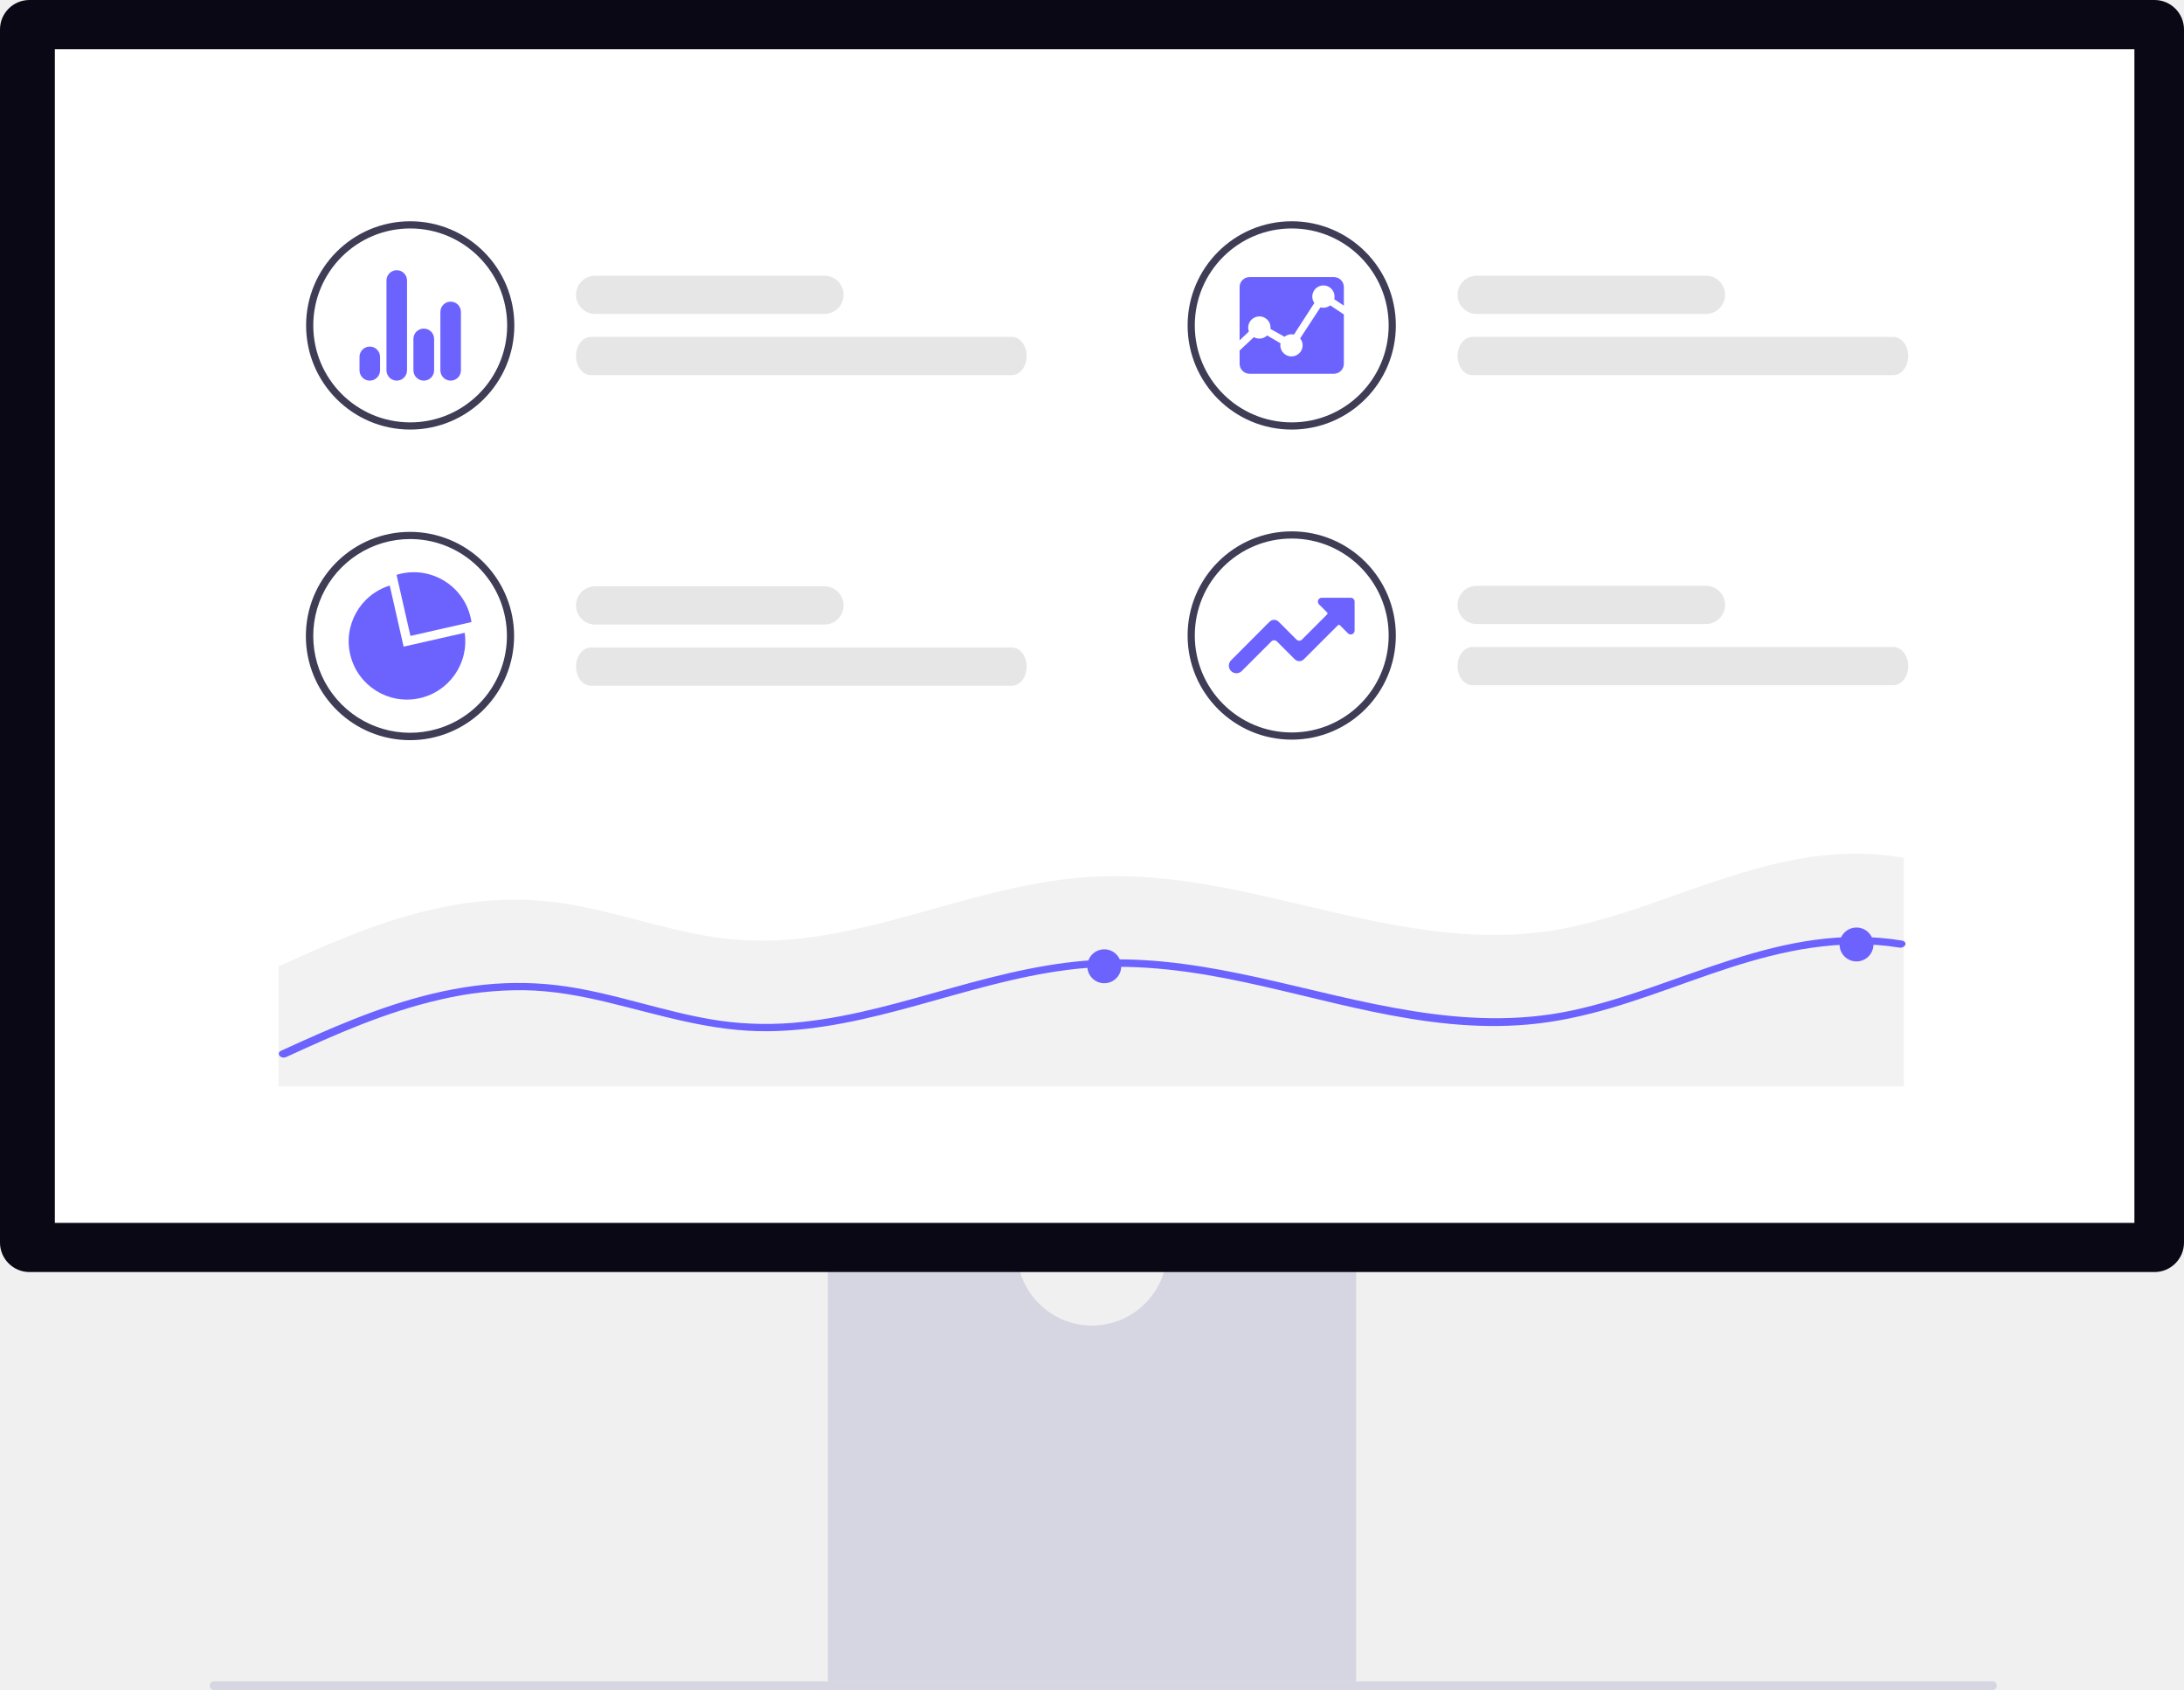
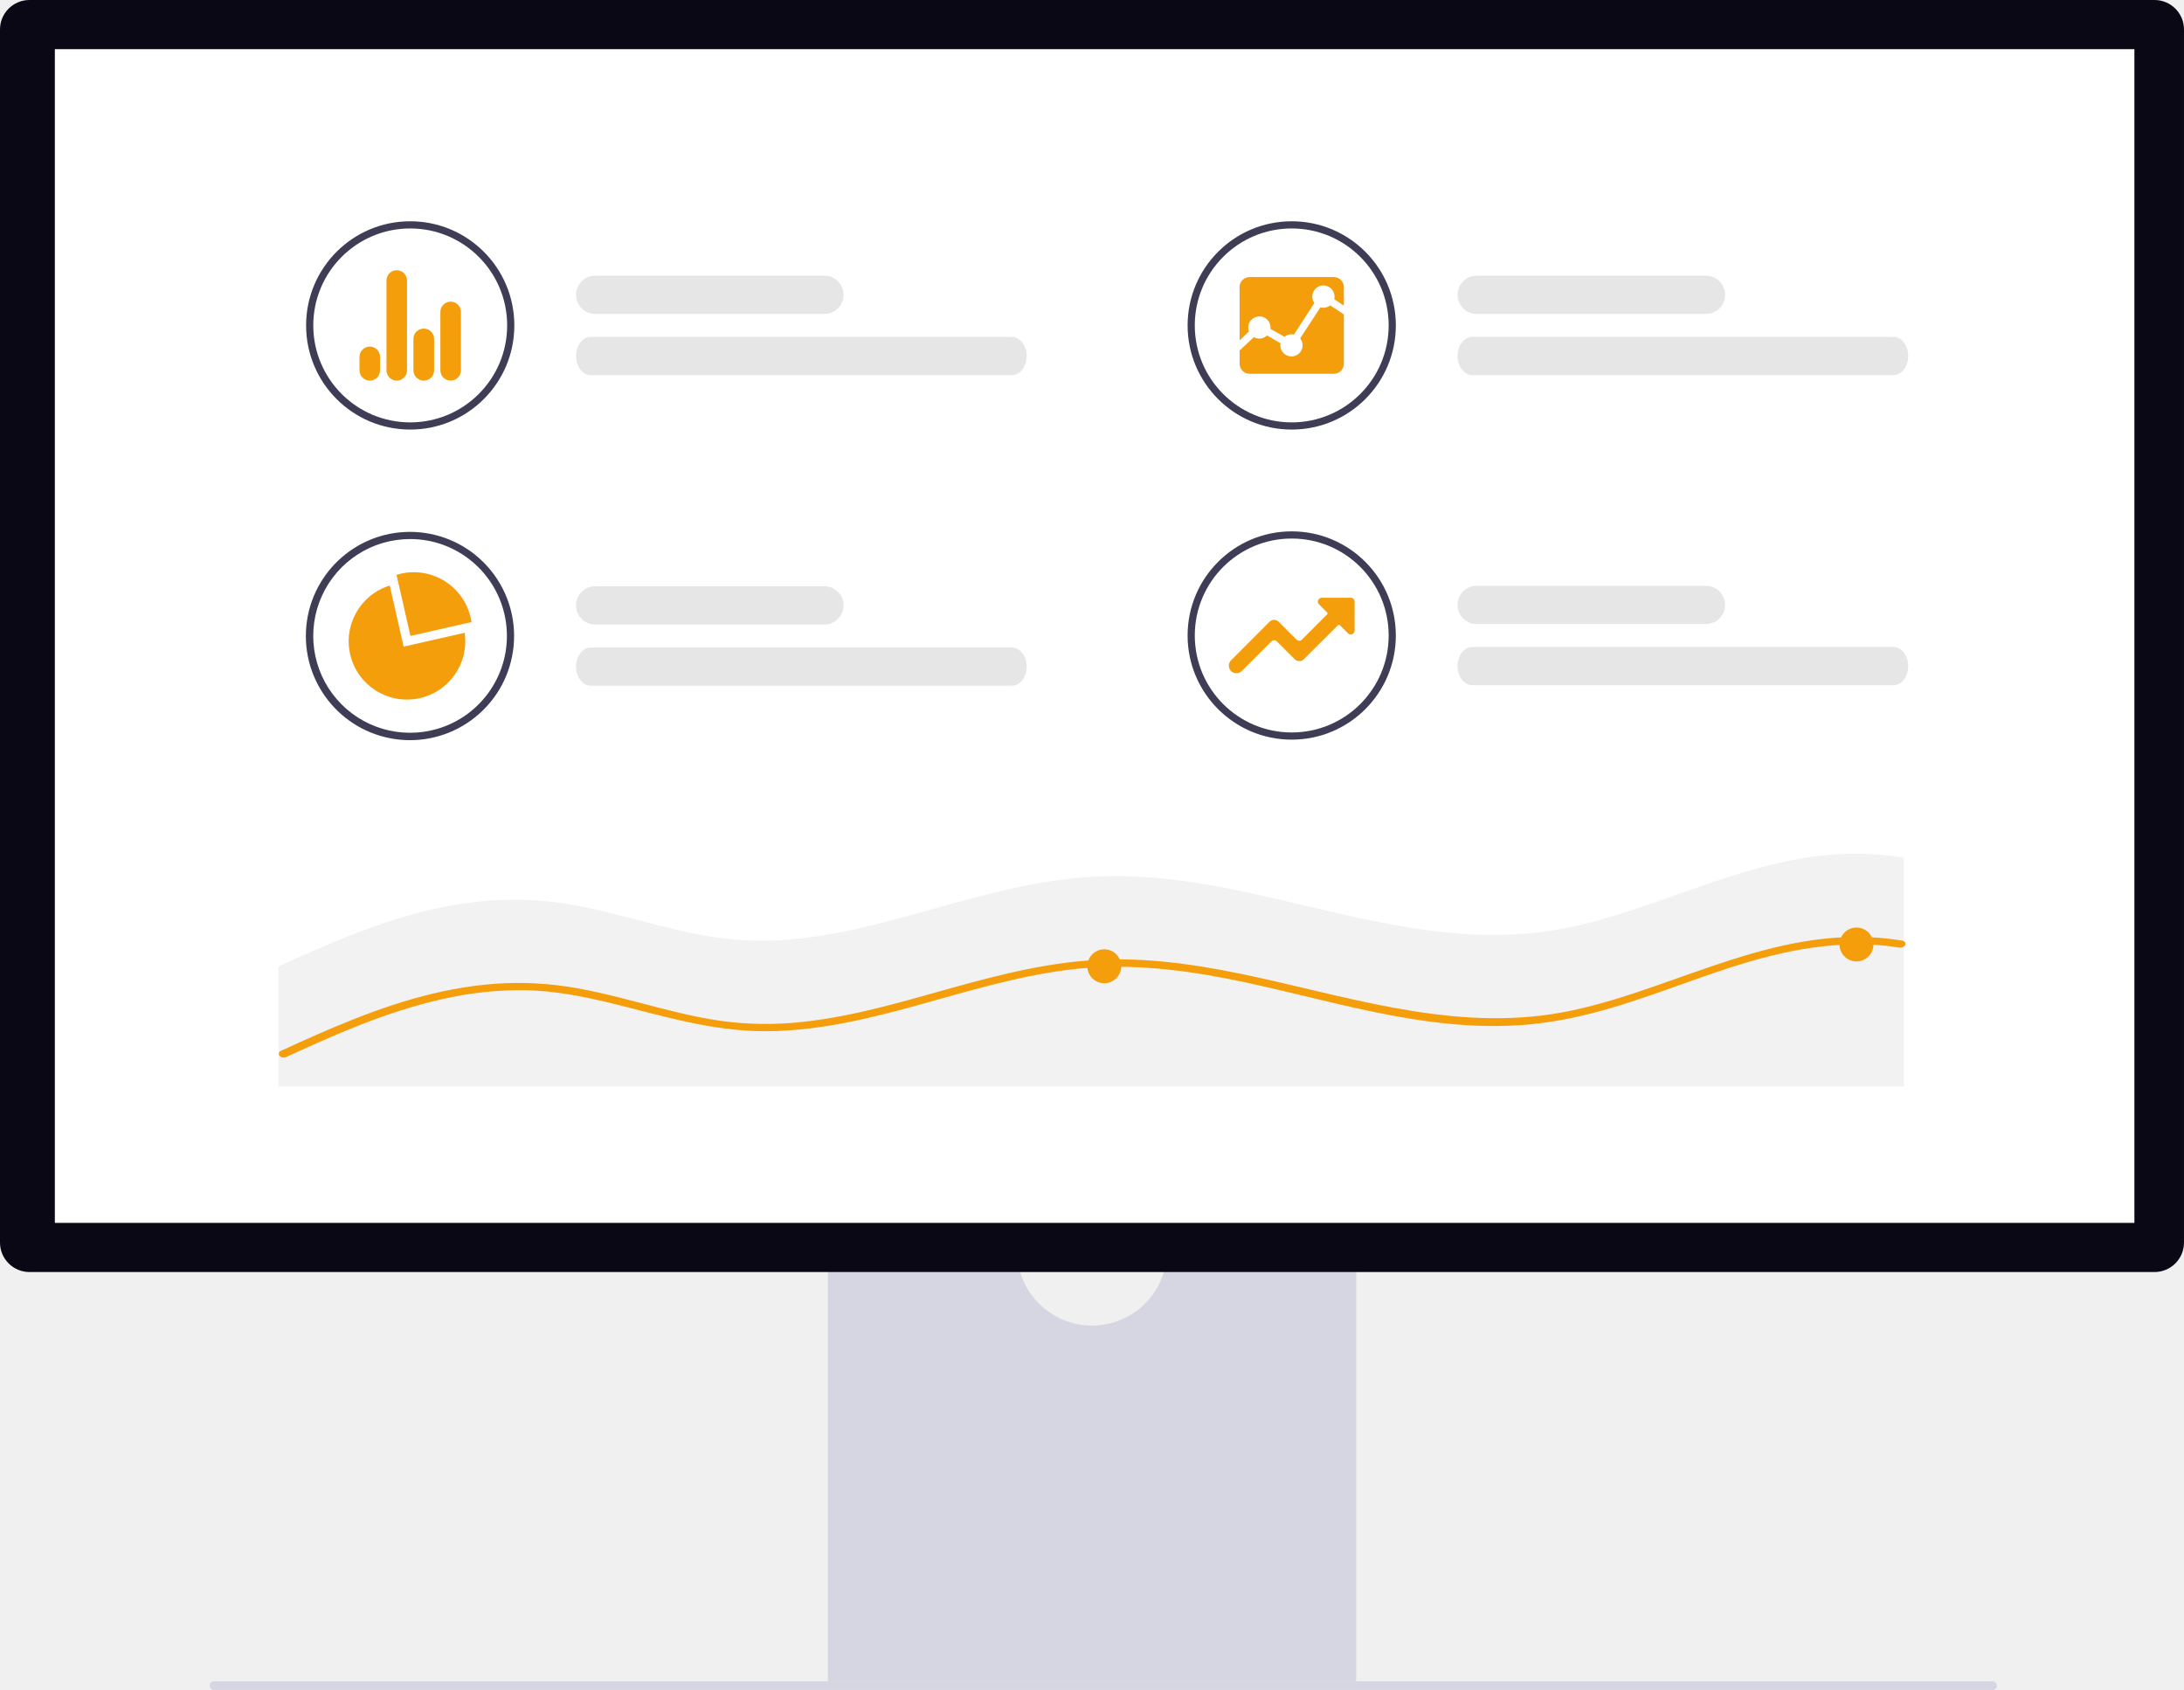
<svg xmlns="http://www.w3.org/2000/svg" width="800.003" height="618.867" viewBox="0 0 800.003 618.867" role="img" artist="Katerina Limpitsouni" source="https://undraw.co/">
  <g transform="translate(-560 -231)">
    <path d="M15.18,488.765a1.456,1.456,0,0,0,1.308,1.575H668.472a1.6,1.6,0,0,0,0-3.15H16.488a1.456,1.456,0,0,0-1.308,1.575Z" transform="translate(621.678 359.527)" fill="#d6d6e3" />
    <path d="M353.105,370.945a27.478,27.478,0,0,1-54.387,0H229.146V524.776H422.677V370.945H353.105Z" transform="translate(634.09 321.942)" fill="#d6d6e3" />
    <path d="M789.214,487.736H10.789A10.8,10.8,0,0,1,0,476.947V32.7A10.8,10.8,0,0,1,10.789,21.911H789.214A10.8,10.8,0,0,1,800,32.7V476.947a10.8,10.8,0,0,1-10.789,10.789Z" transform="translate(560 209.089)" fill="#090814" />
    <rect width="761.747" height="429.819" transform="translate(580.088 249.003)" fill="#fff" />
    <g transform="translate(0 -19)">
      <g transform="translate(-7.803 26)">
        <path d="M428.8,364.437A38.138,38.138,0,1,1,466.937,326.3,38.138,38.138,0,0,1,428.8,364.437Zm0-73.646A35.508,35.508,0,1,0,464.307,326.3,35.508,35.508,0,0,0,428.8,290.792Z" transform="translate(289.268 16.871)" fill="#3f3d56" />
-         <path d="M443.613,346.517a3.768,3.768,0,0,1-3.769-3.763v-21.4a3.767,3.767,0,0,1,3.762-3.763h.007a3.767,3.767,0,0,1,3.763,3.763v21.4A3.767,3.767,0,0,1,443.613,346.517Zm-9.824,0a3.779,3.779,0,0,1-3.817-3.763V331.227a3.766,3.766,0,0,1,3.762-3.762h.054a3.766,3.766,0,0,1,3.762,3.762v11.527A3.767,3.767,0,0,1,433.789,346.517Zm-9.919,0a3.768,3.768,0,0,1-3.769-3.763V309.845a3.767,3.767,0,0,1,3.762-3.763h.007a3.767,3.767,0,0,1,3.762,3.763v32.909A3.767,3.767,0,0,1,423.87,346.517Zm-9.881,0a3.762,3.762,0,0,1-3.766-3.765l0-4.943a3.762,3.762,0,1,1,7.525,0v4.942a3.767,3.767,0,0,1-3.762,3.763Z" transform="translate(289.268 16.871)" fill="#6c63ff" />
+         <path d="M443.613,346.517a3.768,3.768,0,0,1-3.769-3.763v-21.4a3.767,3.767,0,0,1,3.762-3.763h.007a3.767,3.767,0,0,1,3.763,3.763v21.4A3.767,3.767,0,0,1,443.613,346.517Zm-9.824,0a3.779,3.779,0,0,1-3.817-3.763V331.227a3.766,3.766,0,0,1,3.762-3.762h.054a3.766,3.766,0,0,1,3.762,3.762v11.527A3.767,3.767,0,0,1,433.789,346.517Zm-9.919,0a3.768,3.768,0,0,1-3.769-3.763V309.845a3.767,3.767,0,0,1,3.762-3.763h.007a3.767,3.767,0,0,1,3.762,3.763v32.909A3.767,3.767,0,0,1,423.87,346.517Zm-9.881,0a3.762,3.762,0,0,1-3.766-3.765l0-4.943a3.762,3.762,0,1,1,7.525,0v4.942a3.767,3.767,0,0,1-3.762,3.763Z" transform="translate(289.268 16.871)" fill="#f59e0b" />
      </g>
      <g transform="translate(-262 -90.536)">
        <path d="M631.354,223.629h-84a7,7,0,0,1,0-14h84a7,7,0,0,1,0,14Z" transform="translate(492.646 231.871)" fill="#e6e6e6" />
        <path d="M642.5,257.629H488.279c-3,0-5.425-3.134-5.425-7s2.429-7,5.425-7H642.5c3,0,5.425,3.134,5.425,7s-2.429,7-5.425,7Z" transform="translate(550.146 220.283)" fill="#e6e6e6" />
      </g>
    </g>
    <g transform="translate(-9.037 -19)">
      <g transform="translate(0 26)">
        <path d="M1007.342,748.437A38.138,38.138,0,1,1,1045.48,710.3,38.138,38.138,0,0,1,1007.342,748.437Zm0-73.646A35.508,35.508,0,1,0,1042.85,710.3a35.508,35.508,0,0,0-35.508-35.508Z" transform="translate(34.857 -367.129)" fill="#3f3d56" />
-         <path d="M1017.856,703.68l-7.435,11.369a4.028,4.028,0,0,1,.919,2.575,4.091,4.091,0,0,1-8.181,0,4.816,4.816,0,0,1,.071-.785l-4.907-2.858a4.075,4.075,0,0,1-4.852.612l-5.221,4.891v4.876A3.651,3.651,0,0,0,991.883,728h30.912a3.659,3.659,0,0,0,3.643-3.643V706.279l-4.994-3.321a4.107,4.107,0,0,1-3.588.722Z" transform="translate(34.857 -367.129)" fill="#6c63ff" />
-         <path d="M995.487,706.978a4.091,4.091,0,0,1,4.091,4.091h0v.526l5.119,2.866a4.083,4.083,0,0,1,2.591-.926,4.519,4.519,0,0,1,.887.094l7.451-11.534a4.076,4.076,0,1,1,7.4-2.356,4.333,4.333,0,0,1-.11.966l3.525,2.355v-6.823a3.659,3.659,0,0,0-3.643-3.643H991.883a3.651,3.651,0,0,0-3.635,3.643V715.78l3.408-3.266a4.083,4.083,0,0,1,3.832-5.5Z" transform="translate(34.857 -367.129)" fill="#6c63ff" />
+         <path d="M1017.856,703.68l-7.435,11.369a4.028,4.028,0,0,1,.919,2.575,4.091,4.091,0,0,1-8.181,0,4.816,4.816,0,0,1,.071-.785l-4.907-2.858a4.075,4.075,0,0,1-4.852.612l-5.221,4.891v4.876A3.651,3.651,0,0,0,991.883,728h30.912a3.659,3.659,0,0,0,3.643-3.643V706.279l-4.994-3.321a4.107,4.107,0,0,1-3.588.722Z" transform="translate(34.857 -367.129)" fill="#f59e0b" />
+         <path d="M995.487,706.978a4.091,4.091,0,0,1,4.091,4.091h0v.526l5.119,2.866a4.083,4.083,0,0,1,2.591-.926,4.519,4.519,0,0,1,.887.094l7.451-11.534a4.076,4.076,0,1,1,7.4-2.356,4.333,4.333,0,0,1-.11.966l3.525,2.355v-6.823a3.659,3.659,0,0,0-3.643-3.643H991.883a3.651,3.651,0,0,0-3.635,3.643V715.78l3.408-3.266a4.083,4.083,0,0,1,3.832-5.5Z" transform="translate(34.857 -367.129)" fill="#f59e0b" />
      </g>
      <g transform="translate(69.936 -90.536)">
        <path d="M631.354,223.629h-84a7,7,0,0,1,0-14h84a7,7,0,0,1,0,14Z" transform="translate(492.646 231.871)" fill="#e6e6e6" />
        <path d="M642.5,257.629H488.279c-3,0-5.425-3.134-5.425-7s2.429-7,5.425-7H642.5c3,0,5.425,3.134,5.425,7s-2.429,7-5.425,7Z" transform="translate(550.146 220.283)" fill="#e6e6e6" />
      </g>
    </g>
    <g transform="translate(0 -37.949)">
      <g transform="translate(0 0.086)">
        <path d="M414.279,391.02a36.95,36.95,0,0,0-7.332-.719,38.137,38.137,0,1,0,7.332.719Zm2.577,71.44a35.472,35.472,0,1,1-9.909-69.532c1.049,0,2.088.05,3.117.13a35.477,35.477,0,0,1,6.793,69.4Z" transform="translate(303.268 73.337)" fill="#3f3d56" />
-         <path d="M429.166,421.709a21.368,21.368,0,0,0-25.551-16.087c-.539.123-1.1.274-1.59.426l5.091,22.371,22.371-5.082C429.393,422.816,429.289,422.248,429.166,421.709Z" transform="translate(303.23 73.32)" fill="#6c63ff" />
-         <path d="M426.979,427.269l-22.38,5.082-5.082-22.371a21.358,21.358,0,1,0,27.443,17.289Z" transform="translate(303.25 73.315)" fill="#6c63ff" />
+         <path d="M429.166,421.709a21.368,21.368,0,0,0-25.551-16.087c-.539.123-1.1.274-1.59.426l5.091,22.371,22.371-5.082C429.393,422.816,429.289,422.248,429.166,421.709Z" transform="translate(303.23 73.32)" fill="#f59e0b" />
+         <path d="M426.979,427.269l-22.38,5.082-5.082-22.371a21.358,21.358,0,1,0,27.443,17.289Z" transform="translate(303.25 73.315)" fill="#f59e0b" />
      </g>
      <g transform="translate(-262 42.156)">
        <path d="M631.354,223.629h-84a7,7,0,0,1,0-14h84a7,7,0,0,1,0,14Z" transform="translate(492.646 231.871)" fill="#e6e6e6" />
        <path d="M642.5,257.629H488.279c-3,0-5.425-3.134-5.425-7s2.429-7,5.425-7H642.5c3,0,5.425,3.134,5.425,7s-2.429,7-5.425,7Z" transform="translate(550.146 220.283)" fill="#e6e6e6" />
      </g>
    </g>
    <g transform="translate(-9.037 -38.138)">
      <g transform="translate(162.066 158.691)">
        <path d="M590.867,364.437A38.138,38.138,0,1,1,629,326.3,38.138,38.138,0,0,1,590.867,364.437Zm0-73.646A35.508,35.508,0,1,0,626.375,326.3a35.508,35.508,0,0,0-35.508-35.508Z" transform="translate(289.268 16.871)" fill="#3f3d56" />
-         <path d="M570.6,340.124a2.773,2.773,0,0,1-1.963-4.731l14.092-14.131a2.351,2.351,0,0,1,1.675-.7h0a2.352,2.352,0,0,1,1.675.693l6.535,6.535a1.411,1.411,0,0,0,1.005.416h0a1.41,1.41,0,0,0,1-.417l9.227-9.243a.473.473,0,0,0,0-.67l-2.985-2.98a1.421,1.421,0,0,1,1-2.427h10.6A1.423,1.423,0,0,1,613.9,313.9v10.6a1.421,1.421,0,0,1-2.426,1.005l-2.99-2.99a.473.473,0,0,0-.67,0L595.32,334.994a2.352,2.352,0,0,1-1.674.693h0a2.353,2.353,0,0,1-1.675-.694l-6.539-6.539a1.456,1.456,0,0,0-2.01,0l-10.857,10.857A2.754,2.754,0,0,1,570.6,340.124Z" transform="translate(289.268 16.871)" fill="#6c63ff" />
+         <path d="M570.6,340.124a2.773,2.773,0,0,1-1.963-4.731l14.092-14.131a2.351,2.351,0,0,1,1.675-.7h0a2.352,2.352,0,0,1,1.675.693l6.535,6.535a1.411,1.411,0,0,0,1.005.416h0a1.41,1.41,0,0,0,1-.417l9.227-9.243a.473.473,0,0,0,0-.67l-2.985-2.98a1.421,1.421,0,0,1,1-2.427h10.6A1.423,1.423,0,0,1,613.9,313.9v10.6a1.421,1.421,0,0,1-2.426,1.005l-2.99-2.99a.473.473,0,0,0-.67,0L595.32,334.994a2.352,2.352,0,0,1-1.674.693h0a2.353,2.353,0,0,1-1.675-.694l-6.539-6.539a1.456,1.456,0,0,0-2.01,0l-10.857,10.857A2.754,2.754,0,0,1,570.6,340.124Z" transform="translate(289.268 16.871)" fill="#f59e0b" />
      </g>
      <g transform="translate(69.936 42.156)">
        <path d="M631.354,223.629h-84a7,7,0,0,1,0-14h84a7,7,0,0,1,0,14Z" transform="translate(492.646 231.871)" fill="#e6e6e6" />
        <path d="M642.5,257.629H488.279c-3,0-5.425-3.134-5.425-7s2.429-7,5.425-7H642.5c3,0,5.425,3.134,5.425,7s-2.429,7-5.425,7Z" transform="translate(550.146 220.283)" fill="#e6e6e6" />
      </g>
    </g>
-     <circle cx="6.208" cy="6.208" r="6.208" transform="translate(724.76 583.021)" fill="#6c63ff" />
+     <circle cx="6.208" cy="6.208" r="6.208" transform="translate(724.76 583.021)" fill="#f59e0b" />
    <g transform="translate(-10.02 3.607)">
      <path d="M1149.574,474.911v83.449H554.21V514.423c4.123-1.889,8.27-3.769,12.455-5.588,17.873-7.8,37-15.1,57.855-17.809a121.944,121.944,0,0,1,29.868-.266c10.462,1.233,20.476,3.8,30.391,6.386,9.777,2.554,19.58,5.188,29.806,6.67a121.815,121.815,0,0,0,30.229.426c19.144-2.049,37.129-7.539,55.04-12.505,18.023-4.993,36.594-9.712,56.1-10.333,19.256-.621,38.275,2.625,56.547,6.652,37.254,8.2,75.292,20.372,114.739,12.026,40.056-8.461,76.9-32.887,121.29-25.641a1.845,1.845,0,0,1,1.046.47Z" transform="translate(117.828 66.884)" fill="#f2f2f2" />
-       <path d="M1149.49,476.366a2.121,2.121,0,0,1-2.038.639,92.072,92.072,0,0,0-16.127-1.189c-43.649.55-77.209,25.632-119.889,29.383-38.48,3.379-74.7-9.978-110.881-16.958-18.8-3.628-38.182-5.552-57.528-3.086-19.2,2.439-37.213,8.044-55.3,13.02-17.42,4.789-35.523,9.242-54.384,9.463-20.737.248-39.412-5.854-58.646-10.5-10-2.421-20.265-4.337-30.864-4.523a128.128,128.128,0,0,0-30.417,3.361c-20.439,4.639-38.853,12.9-56.782,21.117a2.09,2.09,0,0,1-1.056.2,1.812,1.812,0,0,1-1.619-1.049,1.226,1.226,0,0,1,.8-1.453l.82-.372c4.113-1.889,8.25-3.769,12.425-5.588,17.83-7.8,36.915-15.1,57.714-17.809a121.348,121.348,0,0,1,29.8-.266c10.437,1.233,20.427,3.8,30.317,6.386,9.754,2.554,19.532,5.188,29.733,6.67a121.219,121.219,0,0,0,30.156.426c19.1-2.049,37.039-7.539,54.906-12.505,17.979-4.993,36.5-9.712,55.962-10.333,19.209-.621,38.182,2.625,56.41,6.652,37.163,8.2,75.109,20.372,114.459,12.027,39.959-8.461,76.712-32.887,120.995-25.641a1.838,1.838,0,0,1,1.044.47A1.047,1.047,0,0,1,1149.49,476.366Z" transform="translate(118.223 97.387)" fill="#6c63ff" />
-       <circle cx="6.208" cy="6.208" r="6.208" transform="translate(968.313 575.039)" fill="#6c63ff" />
-       <circle cx="6.208" cy="6.208" r="6.208" transform="translate(1243.85 567.057)" fill="#6c63ff" />
+       <path d="M1149.49,476.366a2.121,2.121,0,0,1-2.038.639,92.072,92.072,0,0,0-16.127-1.189c-43.649.55-77.209,25.632-119.889,29.383-38.48,3.379-74.7-9.978-110.881-16.958-18.8-3.628-38.182-5.552-57.528-3.086-19.2,2.439-37.213,8.044-55.3,13.02-17.42,4.789-35.523,9.242-54.384,9.463-20.737.248-39.412-5.854-58.646-10.5-10-2.421-20.265-4.337-30.864-4.523a128.128,128.128,0,0,0-30.417,3.361c-20.439,4.639-38.853,12.9-56.782,21.117a2.09,2.09,0,0,1-1.056.2,1.812,1.812,0,0,1-1.619-1.049,1.226,1.226,0,0,1,.8-1.453l.82-.372c4.113-1.889,8.25-3.769,12.425-5.588,17.83-7.8,36.915-15.1,57.714-17.809a121.348,121.348,0,0,1,29.8-.266c10.437,1.233,20.427,3.8,30.317,6.386,9.754,2.554,19.532,5.188,29.733,6.67a121.219,121.219,0,0,0,30.156.426c19.1-2.049,37.039-7.539,54.906-12.505,17.979-4.993,36.5-9.712,55.962-10.333,19.209-.621,38.182,2.625,56.41,6.652,37.163,8.2,75.109,20.372,114.459,12.027,39.959-8.461,76.712-32.887,120.995-25.641a1.838,1.838,0,0,1,1.044.47A1.047,1.047,0,0,1,1149.49,476.366Z" transform="translate(118.223 97.387)" fill="#f59e0b" />
+       <circle cx="6.208" cy="6.208" r="6.208" transform="translate(968.313 575.039)" fill="#f59e0b" />
+       <circle cx="6.208" cy="6.208" r="6.208" transform="translate(1243.85 567.057)" fill="#f59e0b" />
    </g>
  </g>
</svg>
